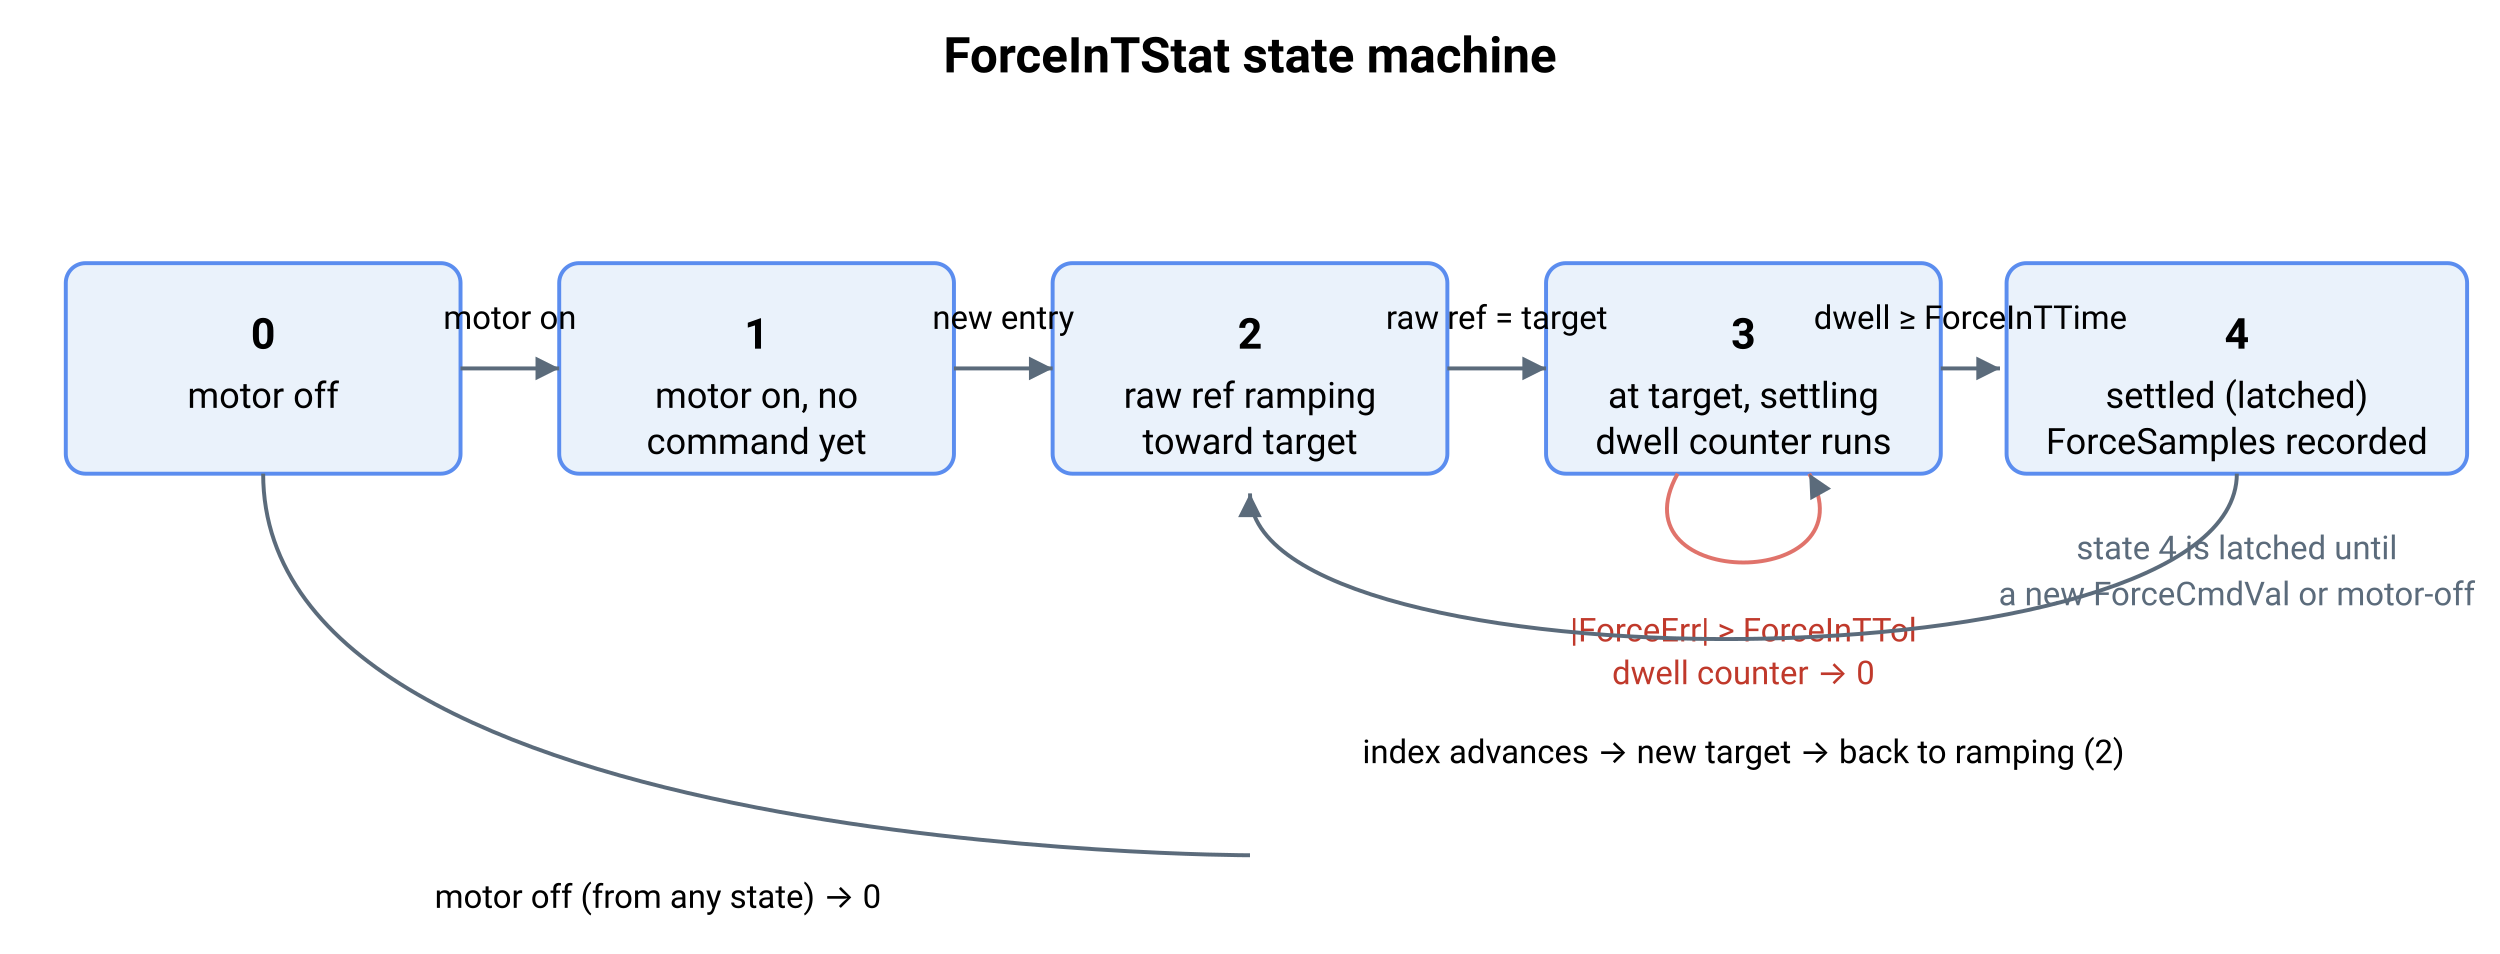
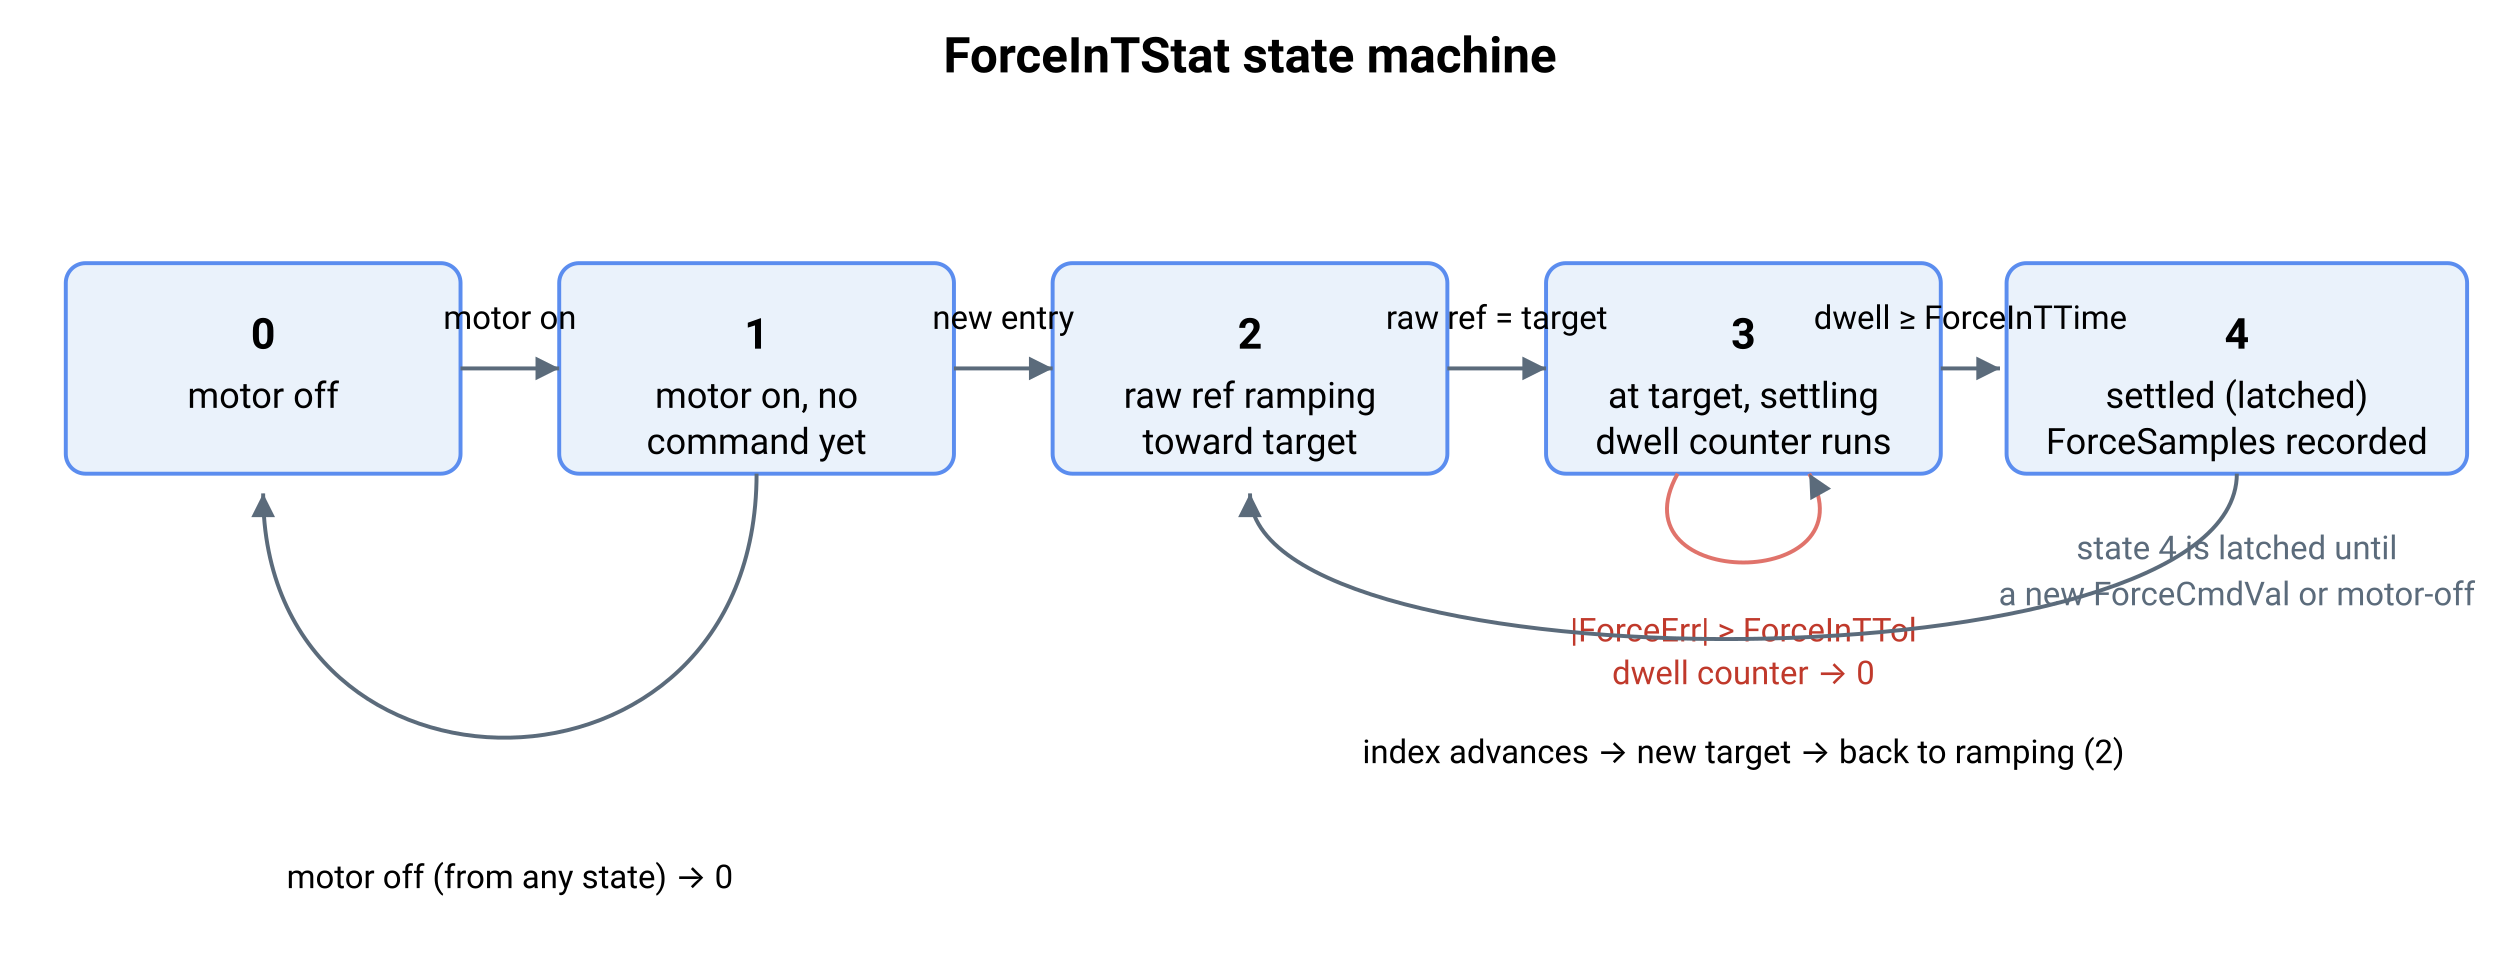
<svg xmlns="http://www.w3.org/2000/svg" width="760" height="290" viewBox="0 0 760 290" role="img" aria-label="ForceInTStat state machine. 0 motor off; on motor on goes to 1 (no command yet); on a new entry to 2 (raw reference ramping toward target); when raw ref reaches target to 3 (settling, dwell counter runs); once dwell reaches ForceInTTime to 4 (settled, latched, ForceSamples recorded). If the error leaves ForceInTTol in state 3 the dwell counter resets. Any state returns to 0 on motor off." font-family="-apple-system,Segoe UI,Roboto,sans-serif" font-size="13">
  <defs>
    <marker id="arrow" markerWidth="8" markerHeight="8" refX="6" refY="3" orient="auto">
      <path d="M0,0 L6,3 L0,6 Z" fill="#5b6b7b" />
    </marker>
  </defs>
  <text x="380" y="22" text-anchor="middle" font-size="15" font-weight="bold">ForceInTStat state machine</text>
  <rect x="20" y="80" width="120" height="64" rx="6" fill="#eaf2fb" stroke="#5b8def" stroke-width="1.2" />
  <text x="80" y="106" text-anchor="middle" font-weight="bold">0</text>
  <text x="80" y="124" text-anchor="middle" font-size="11">motor off</text>
  <rect x="170" y="80" width="120" height="64" rx="6" fill="#eaf2fb" stroke="#5b8def" stroke-width="1.2" />
  <text x="230" y="106" text-anchor="middle" font-weight="bold">1</text>
  <text x="230" y="124" text-anchor="middle" font-size="11">motor on, no</text>
  <text x="230" y="138" text-anchor="middle" font-size="11">command yet</text>
  <rect x="320" y="80" width="120" height="64" rx="6" fill="#eaf2fb" stroke="#5b8def" stroke-width="1.2" />
  <text x="380" y="106" text-anchor="middle" font-weight="bold">2</text>
  <text x="380" y="124" text-anchor="middle" font-size="11">raw ref ramping</text>
  <text x="380" y="138" text-anchor="middle" font-size="11">toward target</text>
  <rect x="470" y="80" width="120" height="64" rx="6" fill="#eaf2fb" stroke="#5b8def" stroke-width="1.2" />
  <text x="530" y="106" text-anchor="middle" font-weight="bold">3</text>
  <text x="530" y="124" text-anchor="middle" font-size="11">at target, settling</text>
  <text x="530" y="138" text-anchor="middle" font-size="11">dwell counter runs</text>
  <rect x="610" y="80" width="140" height="64" rx="6" fill="#eaf2fb" stroke="#5b8def" stroke-width="1.2" />
  <text x="680" y="106" text-anchor="middle" font-weight="bold">4</text>
  <text x="680" y="124" text-anchor="middle" font-size="11">settled (latched)</text>
  <text x="680" y="138" text-anchor="middle" font-size="11">ForceSamples recorded</text>
  <line x1="140" y1="112" x2="170" y2="112" stroke="#5b6b7b" stroke-width="1.2" marker-end="url(#arrow)" />
  <text x="155" y="100" text-anchor="middle" font-size="10">motor on</text>
  <line x1="290" y1="112" x2="320" y2="112" stroke="#5b6b7b" stroke-width="1.2" marker-end="url(#arrow)" />
  <text x="305" y="100" text-anchor="middle" font-size="10">new entry</text>
  <line x1="440" y1="112" x2="470" y2="112" stroke="#5b6b7b" stroke-width="1.2" marker-end="url(#arrow)" />
  <text x="455" y="100" text-anchor="middle" font-size="10">raw ref = target</text>
  <line x1="590" y1="112" x2="608" y2="112" stroke="#5b6b7b" stroke-width="1.2" marker-end="url(#arrow)" />
  <text x="599" y="100" text-anchor="middle" font-size="10">dwell ≥ ForceInTTime</text>
  <path d="M510,144 C490,180 570,180 550,144" fill="none" stroke="#e0736b" stroke-width="1.2" marker-end="url(#arrow)" />
  <text x="530" y="195" text-anchor="middle" font-size="10" fill="#c0392b">|ForceErr| &gt; ForceInTTol</text>
  <text x="530" y="208" text-anchor="middle" font-size="10" fill="#c0392b">dwell counter → 0</text>
  <path d="M680,144 C680,210 380,210 380,150" fill="none" stroke="#5b6b7b" stroke-width="1.2" marker-end="url(#arrow)" />
  <text x="530" y="232" text-anchor="middle" font-size="10">index advances → new target → back to ramping (2)</text>
-   <path d="M80,144 C80,260 380,260 380,260" fill="none" stroke="#5b6b7b" stroke-width="1.2" />
-   <text x="200" y="276" text-anchor="middle" font-size="10">motor off (from any state) → 0</text>
+   <path d="M230,144 C230,250 80,250 80,150" fill="none" stroke="#5b6b7b" stroke-width="1.2" marker-end="url(#arrow)" />
+   <text x="155" y="270" text-anchor="middle" font-size="10">motor off (from any state) → 0</text>
  <text x="680" y="170" text-anchor="middle" font-size="10" fill="#5b6b7b">state 4 is latched until</text>
  <text x="680" y="184" text-anchor="middle" font-size="10" fill="#5b6b7b">a new ForceCmdVal or motor-off</text>
</svg>
